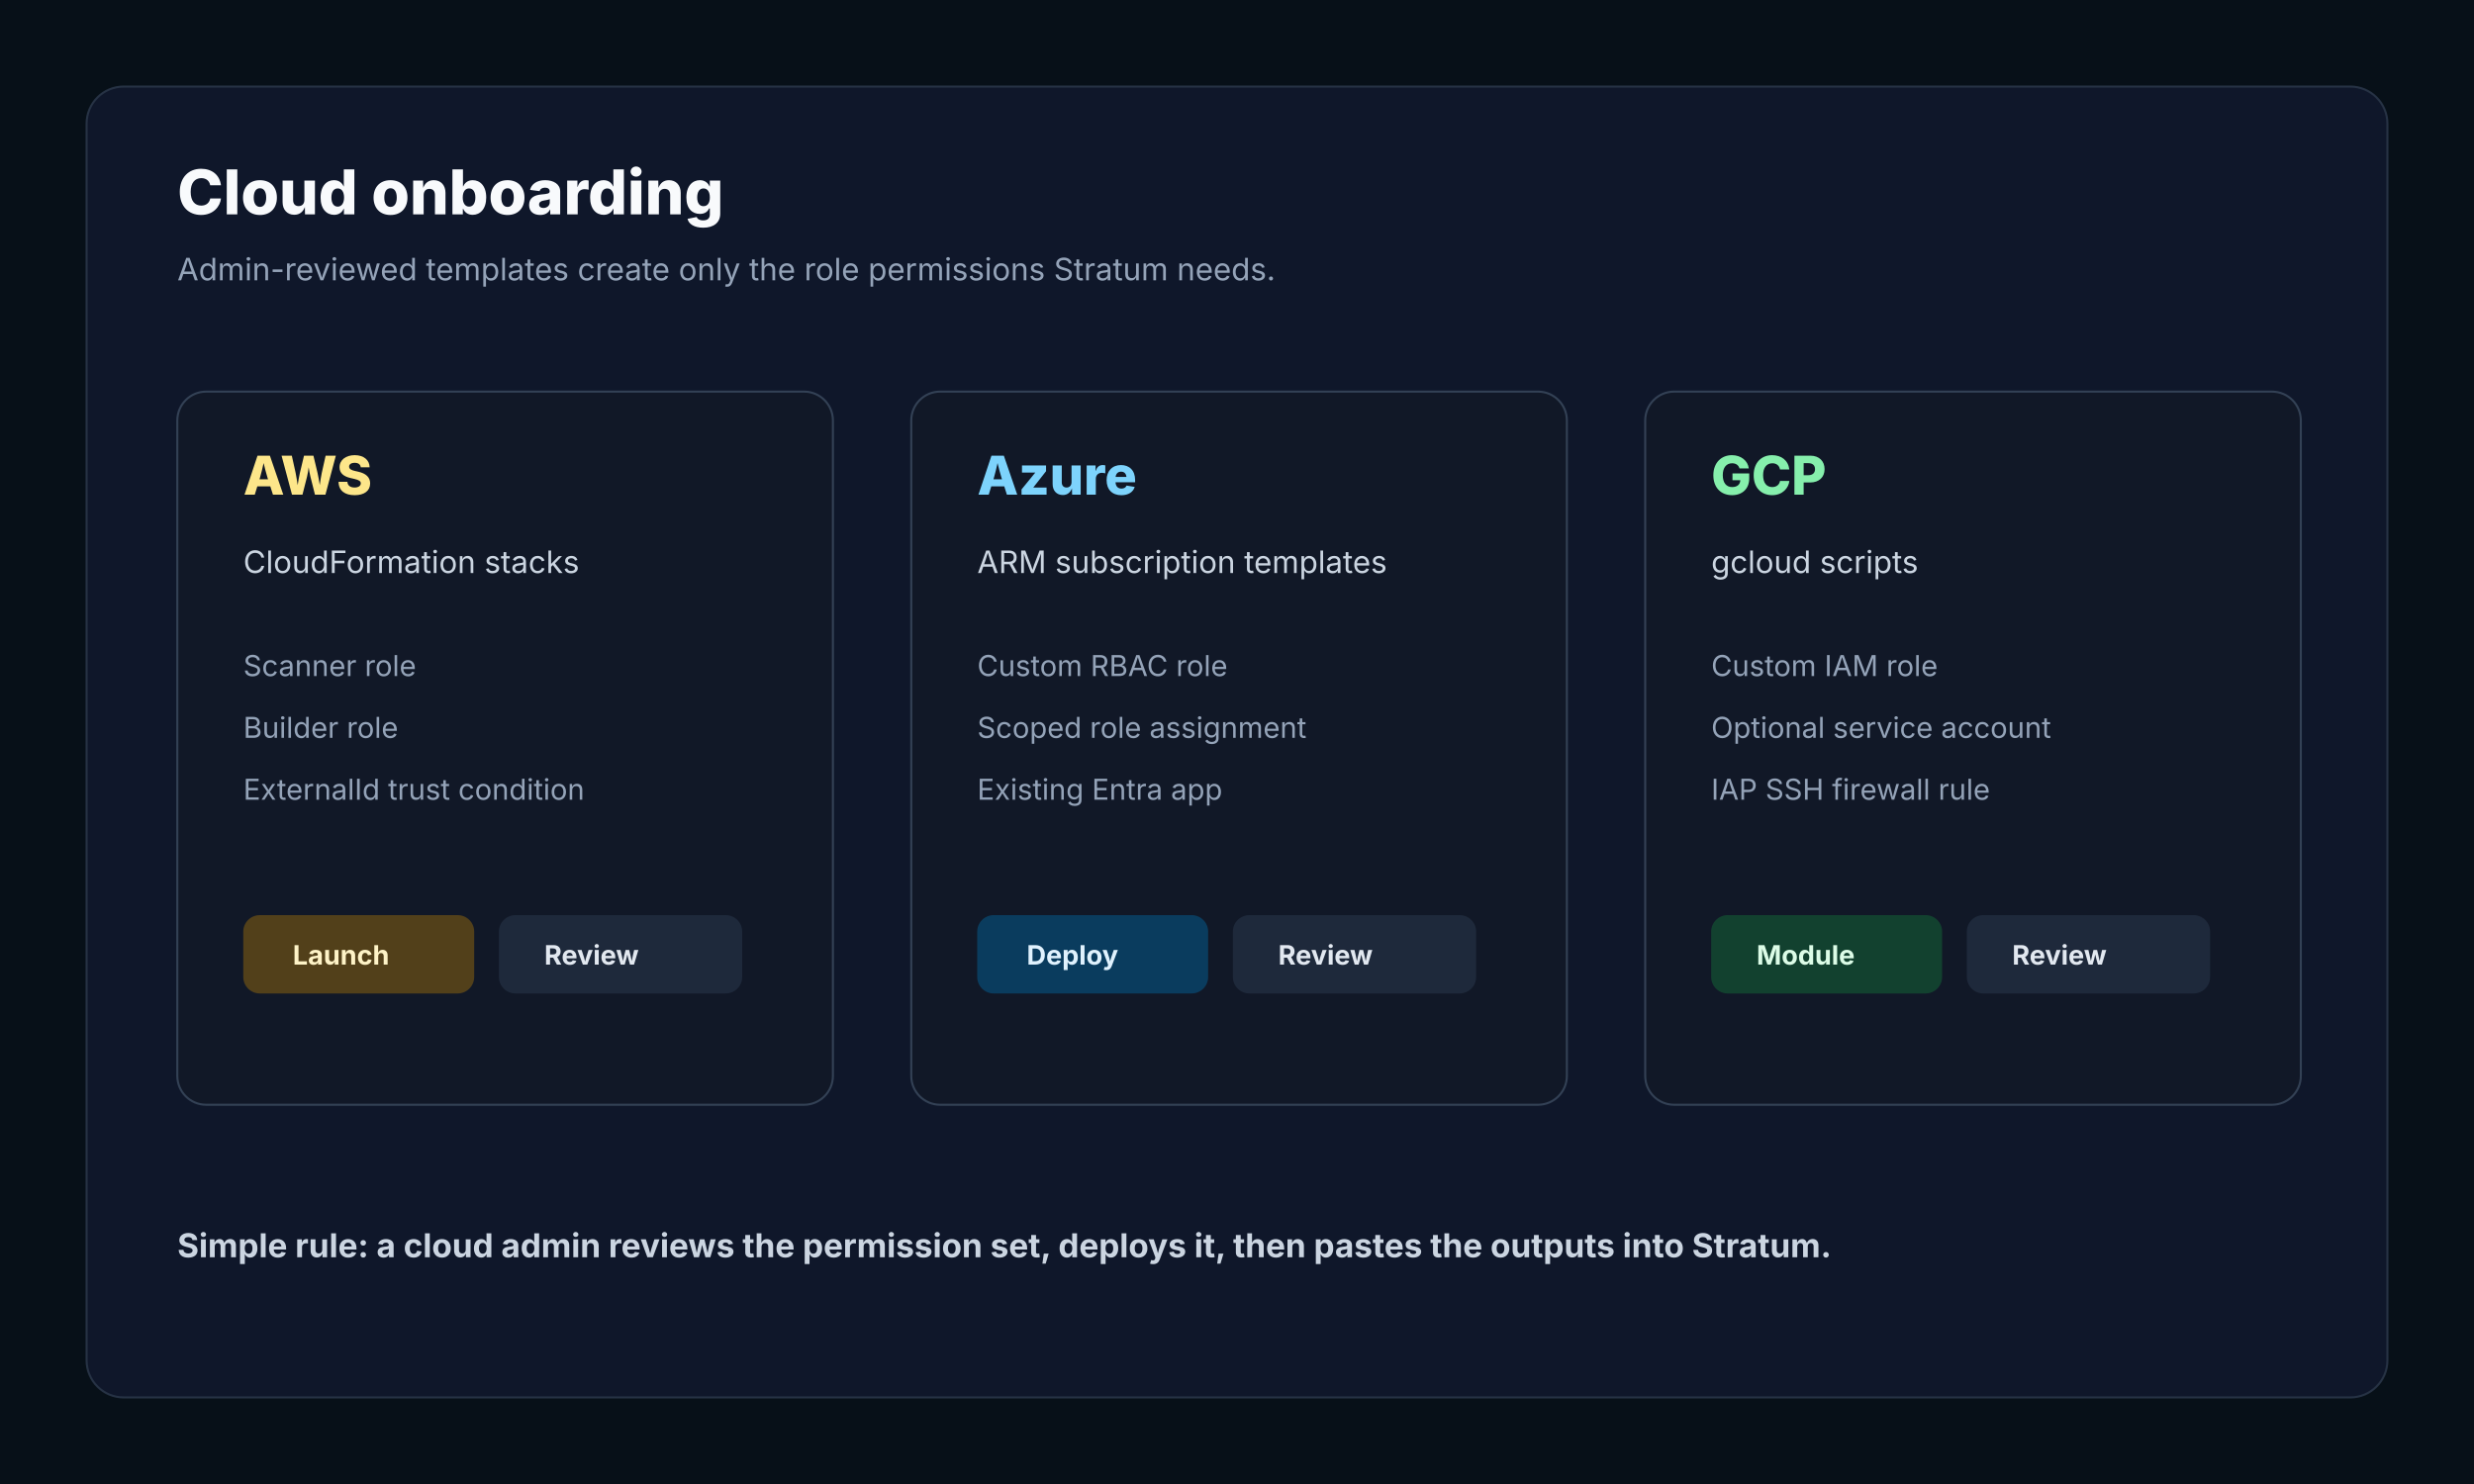
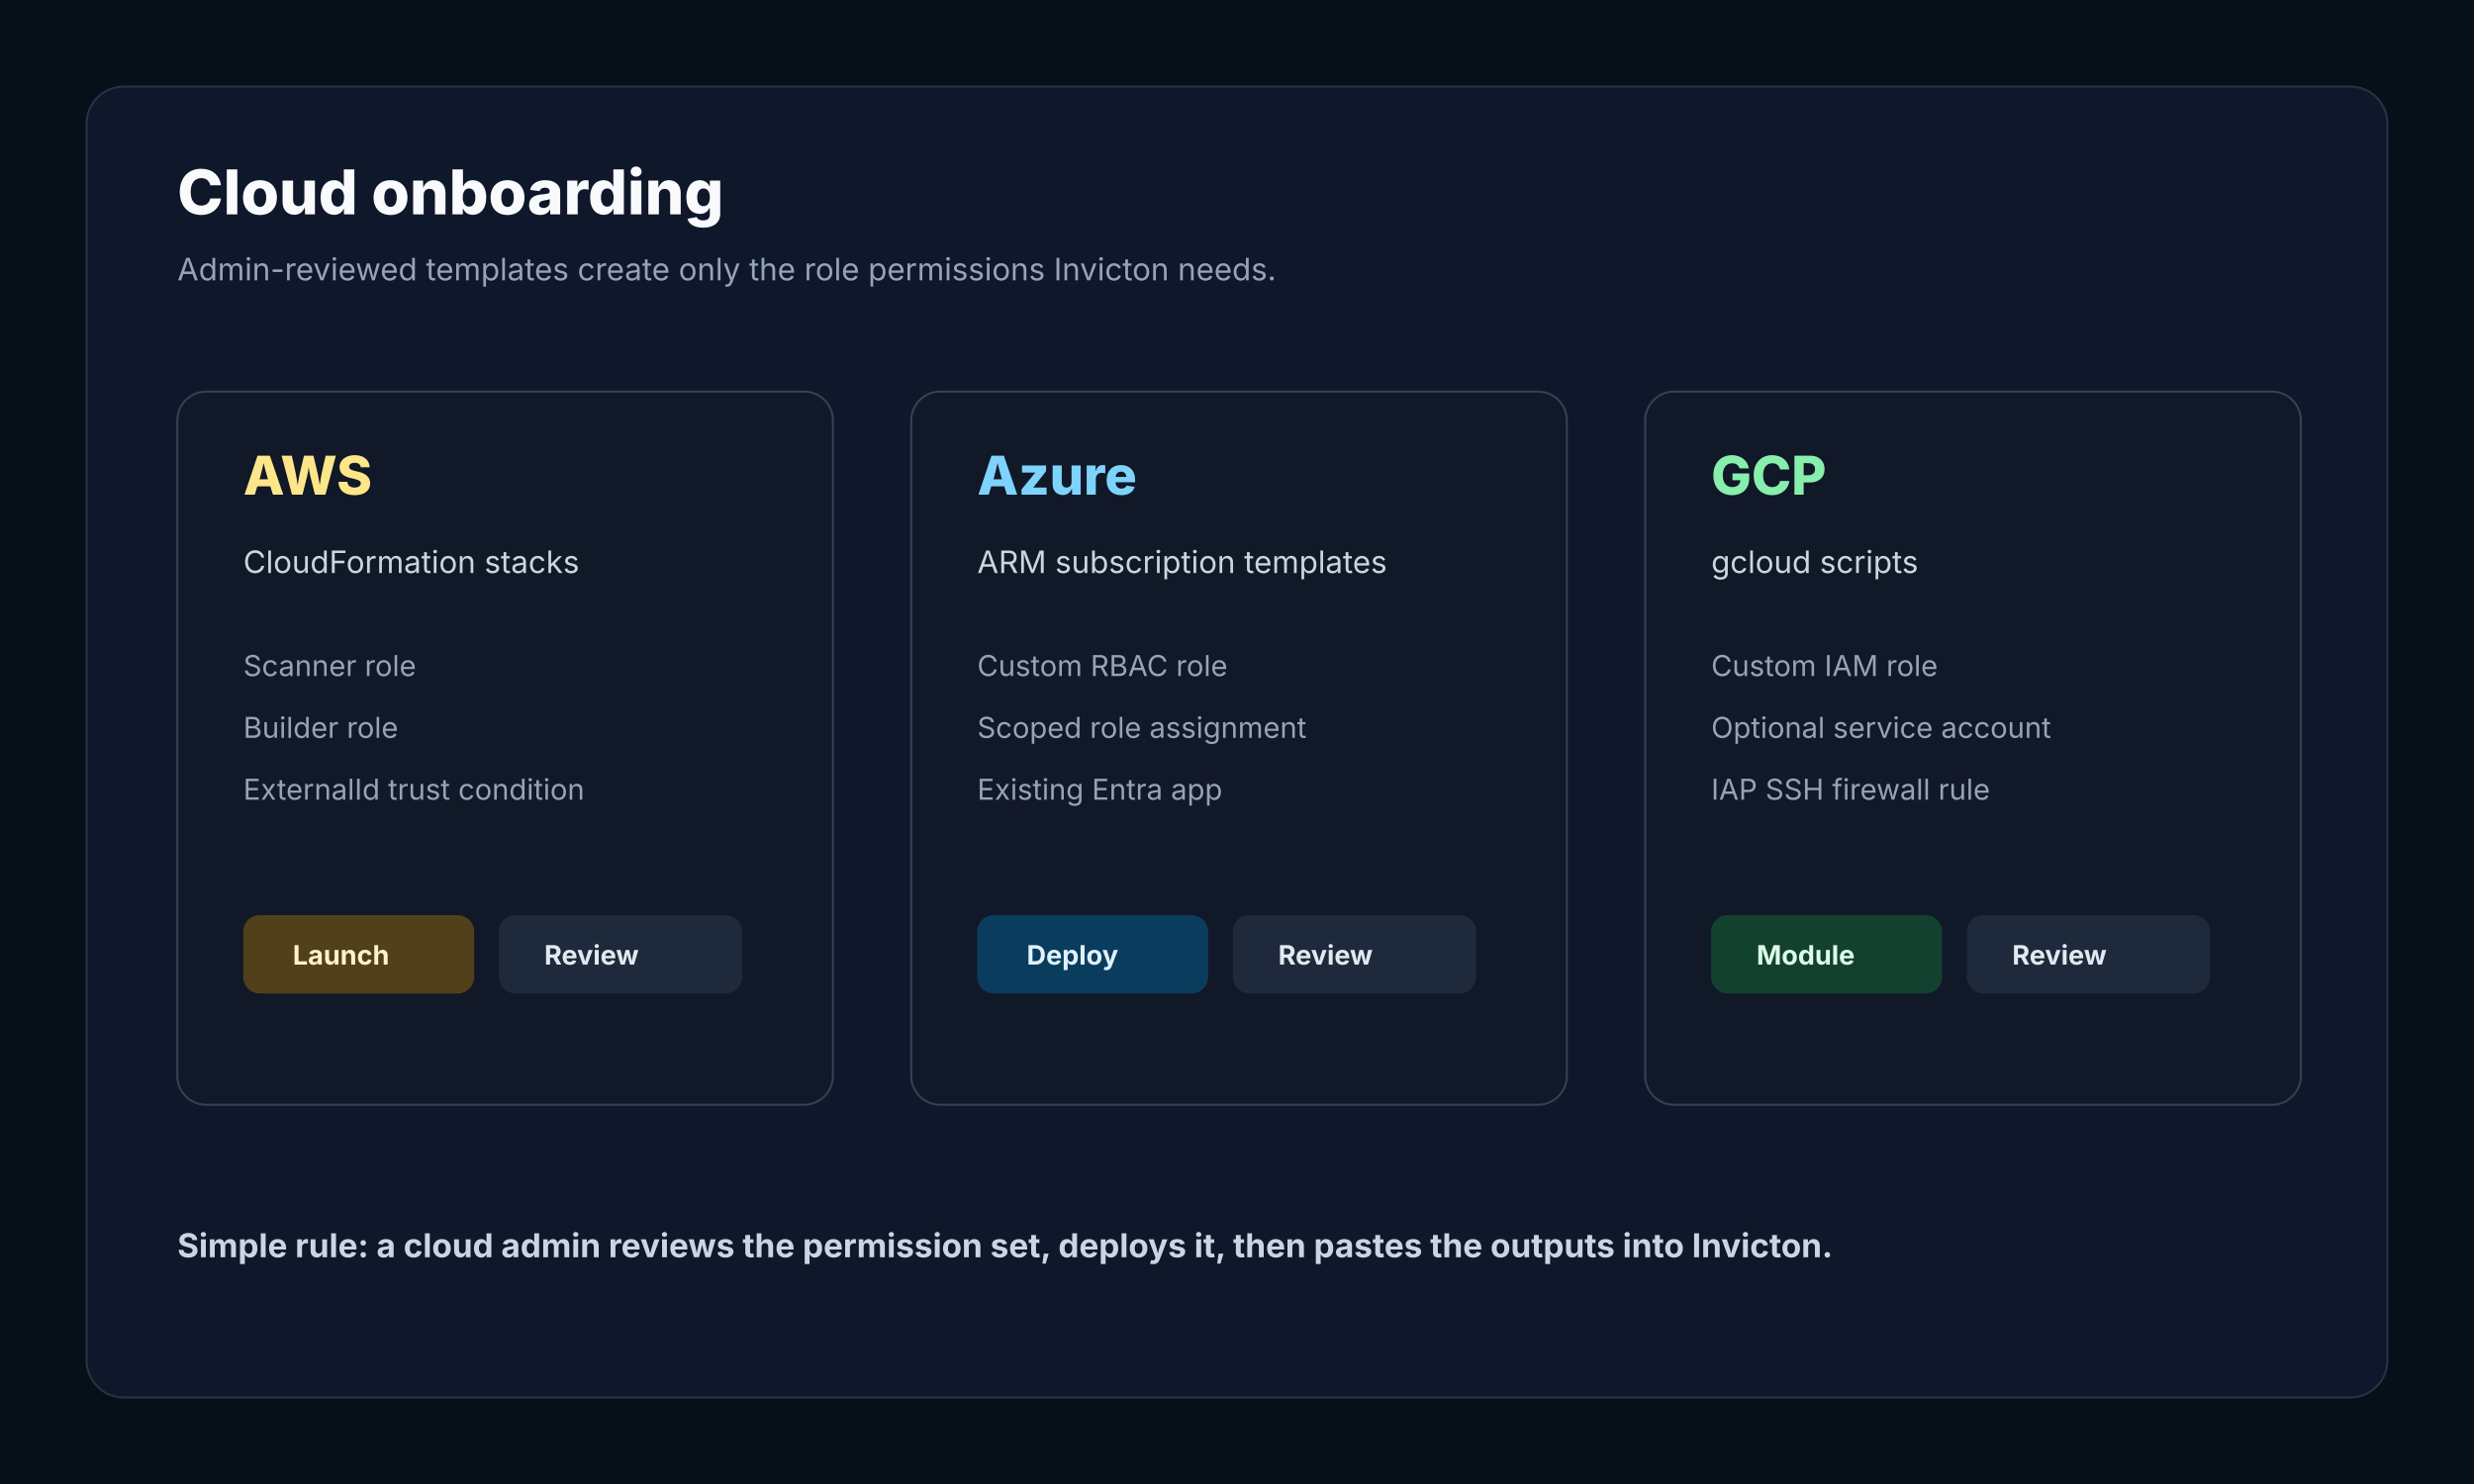
<svg xmlns="http://www.w3.org/2000/svg" width="1200" height="720" viewBox="0 0 1200 720" role="img" aria-labelledby="title desc">
  <rect width="1200" height="720" fill="#071018" />
  <rect x="42" y="42" width="1116" height="636" rx="18" fill="#0f172a" stroke="#263244" />
  <text x="86" y="104" fill="#f8fafc" font-family="Inter, Arial, sans-serif" font-size="30" font-weight="800">Cloud onboarding</text>
-   <text x="86" y="136" fill="#94a3b8" font-family="Inter, Arial, sans-serif" font-size="15">Admin-reviewed templates create only the role permissions Stratum needs.</text>
+   <text x="86" y="136" fill="#94a3b8" font-family="Inter, Arial, sans-serif" font-size="15">Admin-reviewed templates create only the role permissions Invicton needs.</text>
  <g font-family="Inter, Arial, sans-serif">
    <rect x="86" y="190" width="318" height="346" rx="14" fill="#111827" stroke="#334155" />
    <text x="118" y="240" fill="#fde68a" font-size="26" font-weight="800">AWS</text>
    <text x="118" y="278" fill="#cbd5e1" font-size="15">CloudFormation stacks</text>
    <text x="118" y="328" fill="#94a3b8" font-size="14">Scanner role</text>
    <text x="118" y="358" fill="#94a3b8" font-size="14">Builder role</text>
    <text x="118" y="388" fill="#94a3b8" font-size="14">ExternalId trust condition</text>
    <rect x="118" y="444" width="112" height="38" rx="8" fill="#ca8a04" opacity=".35" />
    <text x="142" y="468" fill="#fef3c7" font-size="13" font-weight="700">Launch</text>
    <rect x="242" y="444" width="118" height="38" rx="8" fill="#1e293b" />
    <text x="264" y="468" fill="#e2e8f0" font-size="13" font-weight="700">Review</text>
    <rect x="442" y="190" width="318" height="346" rx="14" fill="#111827" stroke="#334155" />
    <text x="474" y="240" fill="#7dd3fc" font-size="26" font-weight="800">Azure</text>
    <text x="474" y="278" fill="#cbd5e1" font-size="15">ARM subscription templates</text>
    <text x="474" y="328" fill="#94a3b8" font-size="14">Custom RBAC role</text>
    <text x="474" y="358" fill="#94a3b8" font-size="14">Scoped role assignment</text>
    <text x="474" y="388" fill="#94a3b8" font-size="14">Existing Entra app</text>
    <rect x="474" y="444" width="112" height="38" rx="8" fill="#0369a1" opacity=".45" />
    <text x="498" y="468" fill="#e0f2fe" font-size="13" font-weight="700">Deploy</text>
    <rect x="598" y="444" width="118" height="38" rx="8" fill="#1e293b" />
    <text x="620" y="468" fill="#e2e8f0" font-size="13" font-weight="700">Review</text>
    <rect x="798" y="190" width="318" height="346" rx="14" fill="#111827" stroke="#334155" />
    <text x="830" y="240" fill="#86efac" font-size="26" font-weight="800">GCP</text>
    <text x="830" y="278" fill="#cbd5e1" font-size="15">gcloud scripts</text>
    <text x="830" y="328" fill="#94a3b8" font-size="14">Custom IAM role</text>
    <text x="830" y="358" fill="#94a3b8" font-size="14">Optional service account</text>
    <text x="830" y="388" fill="#94a3b8" font-size="14">IAP SSH firewall rule</text>
    <rect x="830" y="444" width="112" height="38" rx="8" fill="#15803d" opacity=".40" />
    <text x="852" y="468" fill="#dcfce7" font-size="13" font-weight="700">Module</text>
    <rect x="954" y="444" width="118" height="38" rx="8" fill="#1e293b" />
    <text x="976" y="468" fill="#e2e8f0" font-size="13" font-weight="700">Review</text>
  </g>
-   <text x="86" y="610" fill="#cbd5e1" font-family="Inter, Arial, sans-serif" font-size="16" font-weight="700">Simple rule: a cloud admin reviews the permission set, deploys it, then pastes the outputs into Stratum.</text>
+   <text x="86" y="610" fill="#cbd5e1" font-family="Inter, Arial, sans-serif" font-size="16" font-weight="700">Simple rule: a cloud admin reviews the permission set, deploys it, then pastes the outputs into Invicton.</text>
</svg>
